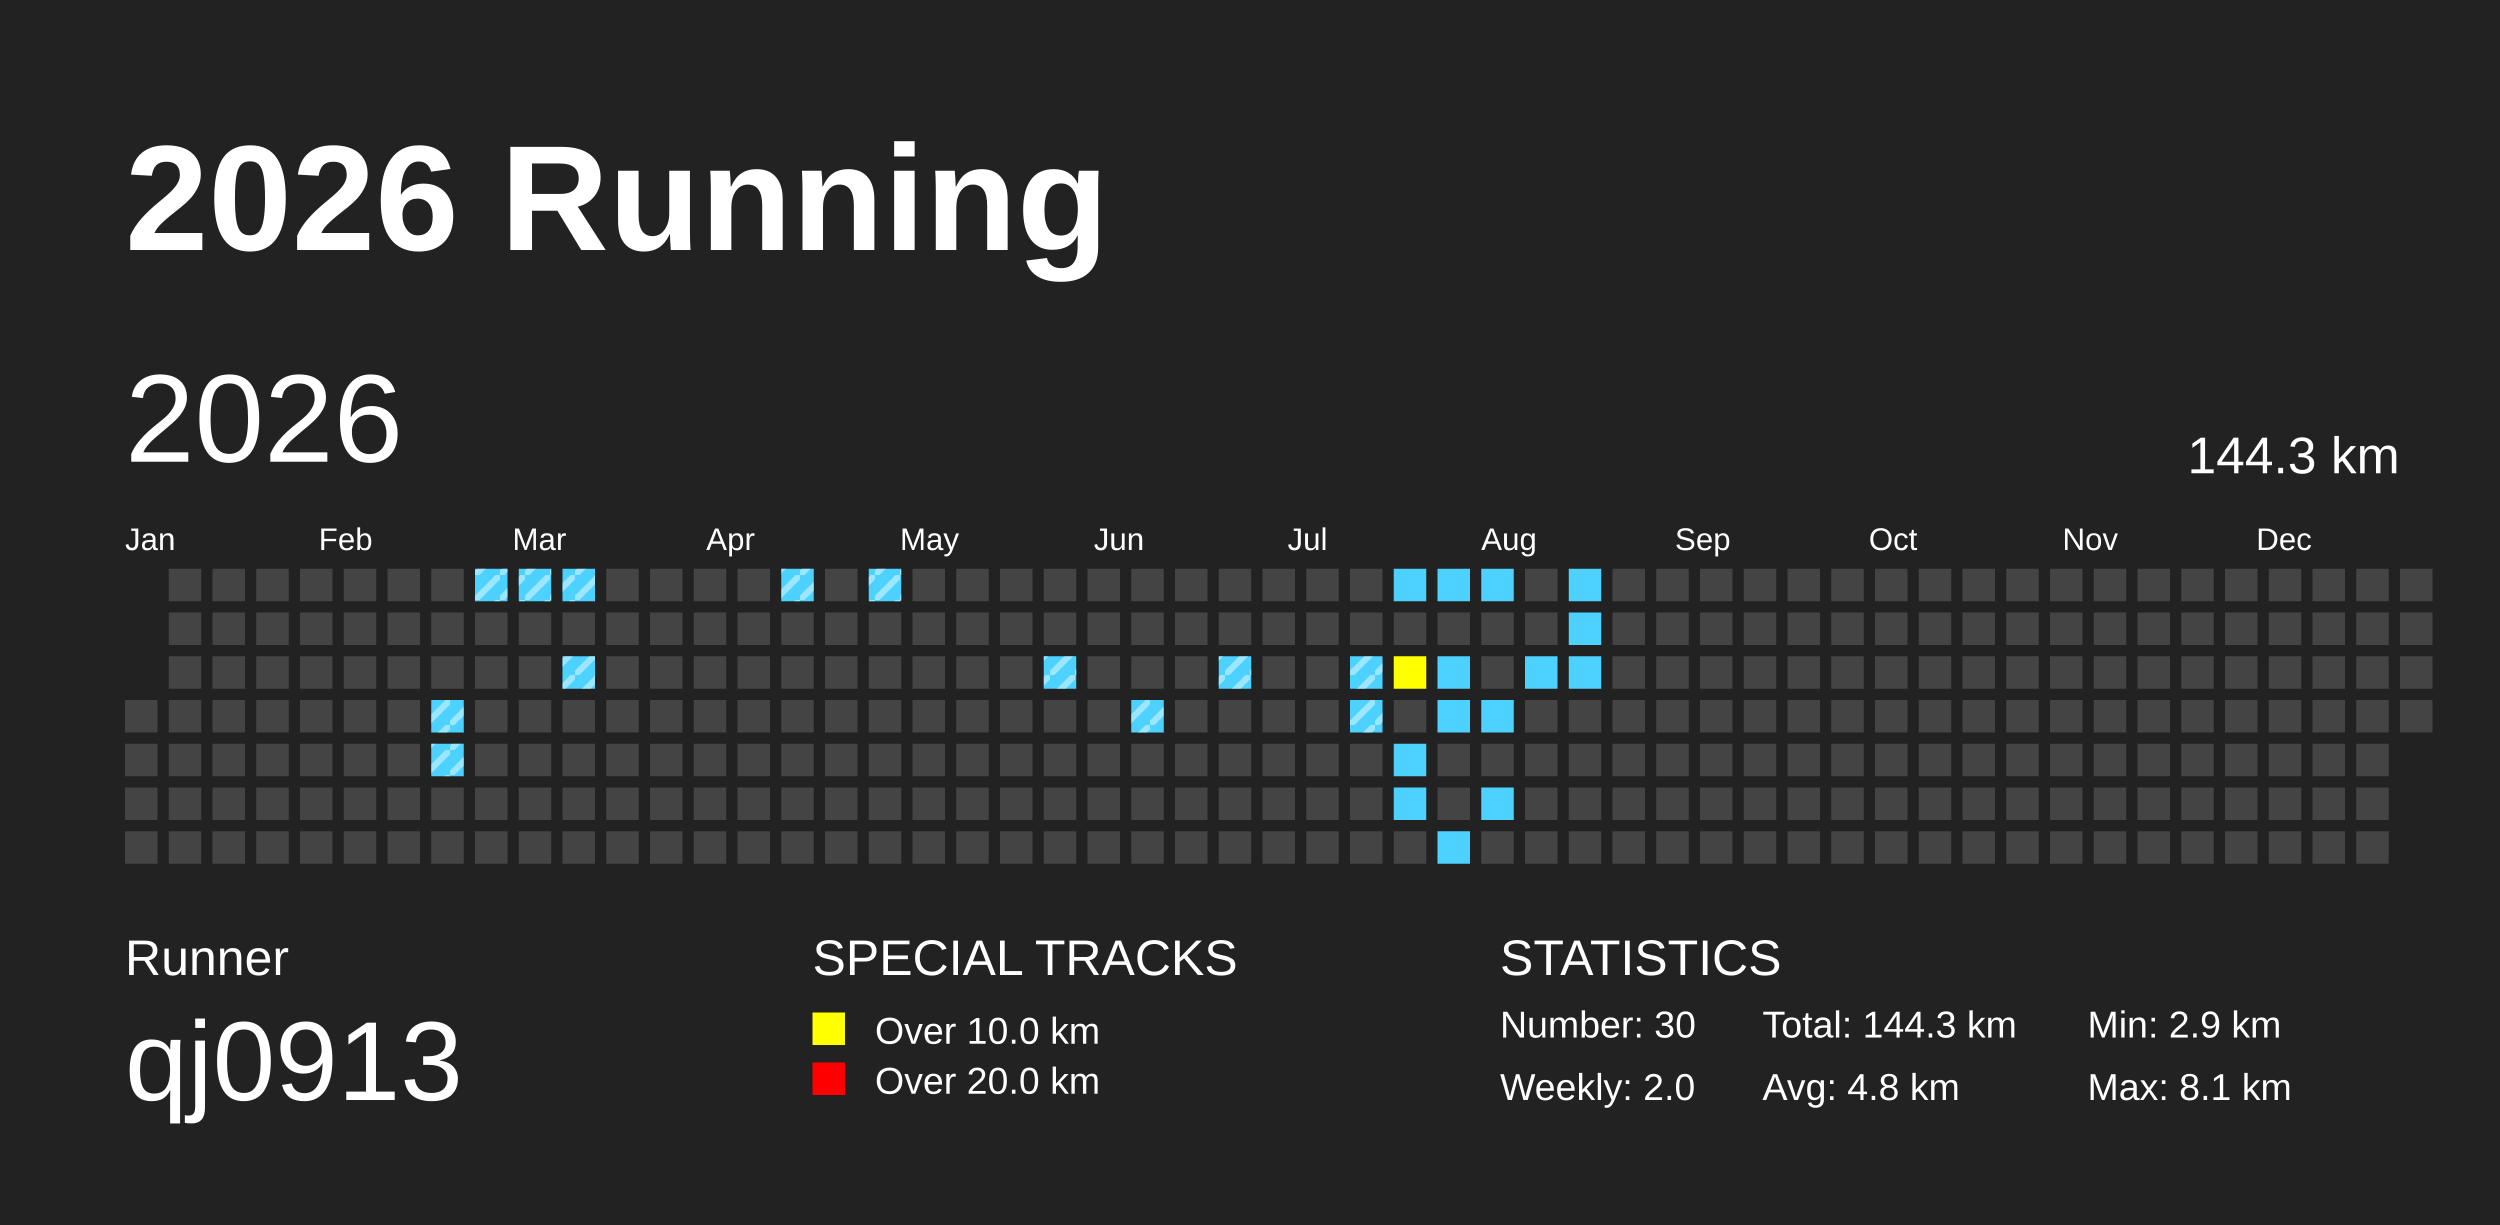
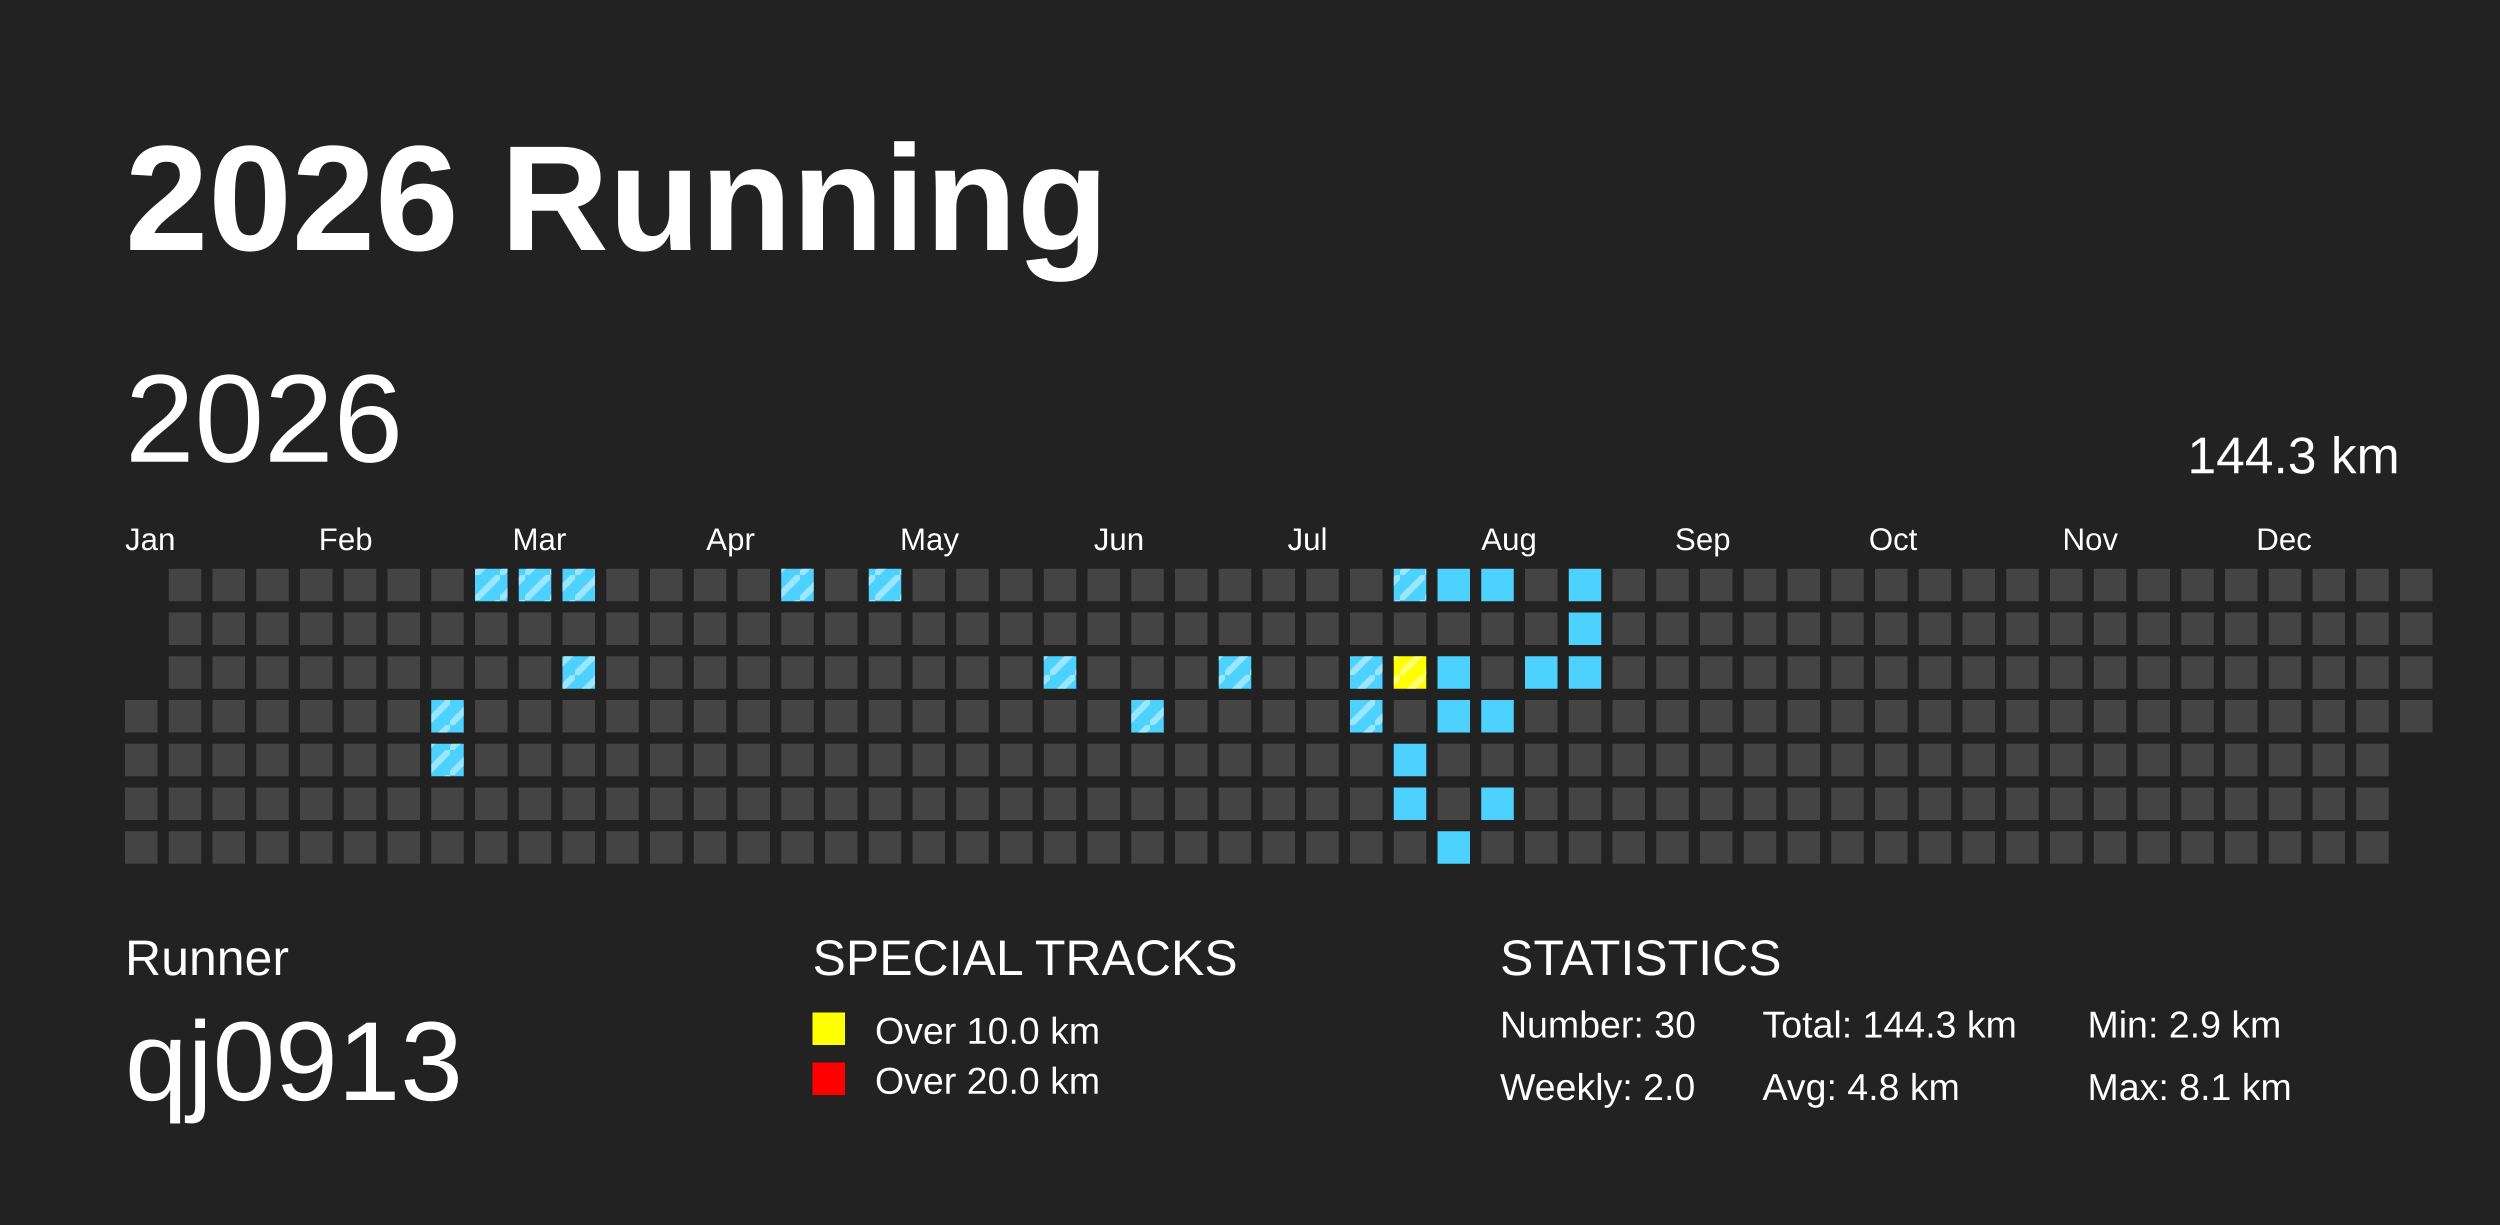
<svg xmlns="http://www.w3.org/2000/svg" baseProfile="full" height="98mm" version="1.1" viewBox="0,0,200,98" width="200mm">
  <defs>
    <pattern height="2" id="indoor-stripe" patternUnits="userSpaceOnUse" width="2">
      <line stroke="white" stroke-opacity="0.45" stroke-width="0.5" x1="0" x2="2" y1="2" y2="0" />
    </pattern>
  </defs>
  <rect fill="#222222" height="98" width="200" x="0" y="0" />
  <text fill="#FFFFFF" style="font-size:12px; font-family:Arial; font-weight:bold;" x="10" y="20">2026 Running</text>
  <text fill="#FFFFFF" style="font-size:4px; font-family:Arial" x="10" y="78">Runner</text>
  <text fill="#FFFFFF" style="font-size:9px; font-family:Arial" x="10" y="88">qj0913</text>
  <text fill="#FFFFFF" style="font-size:4px; font-family:Arial" x="65" y="78">SPECIAL TRACKS</text>
  <rect fill="yellow" height="2.6" width="2.6" x="65" y="81" />
  <text fill="#FFFFFF" style="font-size:3px; font-family:Arial" x="70" y="83.5">Over 10.0 km</text>
  <rect fill="red" height="2.6" width="2.6" x="65" y="85" />
  <text fill="#FFFFFF" style="font-size:3px; font-family:Arial" x="70" y="87.5">Over 20.0 km</text>
  <text fill="#FFFFFF" style="font-size:4px; font-family:Arial" x="120" y="78">STATISTICS</text>
  <text fill="#FFFFFF" style="font-size:3px; font-family:Arial" x="120" y="83">Number: 30</text>
  <text fill="#FFFFFF" style="font-size:3px; font-family:Arial" x="120" y="88">Weekly: 2.0</text>
  <text fill="#FFFFFF" style="font-size:3px; font-family:Arial" x="141" y="83">Total: 144.3 km</text>
  <text fill="#FFFFFF" style="font-size:3px; font-family:Arial" x="141" y="88">Avg: 4.8 km</text>
  <text fill="#FFFFFF" style="font-size:3px; font-family:Arial" x="167" y="83">Min: 2.9 km</text>
  <text fill="#FFFFFF" style="font-size:3px; font-family:Arial" x="167" y="88">Max: 8.1 km</text>
  <text dominant-baseline="hanging" fill="#FFFFFF" style="font-size:10.0px; font-family:Arial;" x="10" y="30">2026</text>
  <text dominant-baseline="hanging" fill="#FFFFFF" style="font-size:4.125px; font-family:Arial;" x="175" y="35">144.3 km</text>
  <text fill="#FFFFFF" style="font-size:2.5px; font-family:Arial" x="10.0" y="44">Jan</text>
  <text fill="#FFFFFF" style="font-size:2.5px; font-family:Arial" x="25.5" y="44">Feb</text>
  <text fill="#FFFFFF" style="font-size:2.5px; font-family:Arial" x="41.0" y="44">Mar</text>
  <text fill="#FFFFFF" style="font-size:2.5px; font-family:Arial" x="56.5" y="44">Apr</text>
  <text fill="#FFFFFF" style="font-size:2.5px; font-family:Arial" x="72.0" y="44">May</text>
  <text fill="#FFFFFF" style="font-size:2.5px; font-family:Arial" x="87.5" y="44">Jun</text>
  <text fill="#FFFFFF" style="font-size:2.5px; font-family:Arial" x="103.0" y="44">Jul</text>
  <text fill="#FFFFFF" style="font-size:2.5px; font-family:Arial" x="118.5" y="44">Aug</text>
  <text fill="#FFFFFF" style="font-size:2.5px; font-family:Arial" x="134.0" y="44">Sep</text>
  <text fill="#FFFFFF" style="font-size:2.5px; font-family:Arial" x="149.5" y="44">Oct</text>
  <text fill="#FFFFFF" style="font-size:2.5px; font-family:Arial" x="165.0" y="44">Nov</text>
  <text fill="#FFFFFF" style="font-size:2.5px; font-family:Arial" x="180.5" y="44">Dec</text>
  <rect fill="#444444" height="2.6" width="2.6" x="10.0" y="56.0" />
  <rect fill="#444444" height="2.6" width="2.6" x="10.0" y="59.5" />
  <rect fill="#444444" height="2.6" width="2.6" x="10.0" y="63.0" />
  <rect fill="#444444" height="2.6" width="2.6" x="10.0" y="66.5" />
  <rect fill="#444444" height="2.6" width="2.6" x="13.5" y="45.5" />
  <rect fill="#444444" height="2.6" width="2.6" x="13.5" y="49.0" />
  <rect fill="#444444" height="2.6" width="2.6" x="13.5" y="52.5" />
  <rect fill="#444444" height="2.6" width="2.6" x="13.5" y="56.0" />
  <rect fill="#444444" height="2.6" width="2.6" x="13.5" y="59.5" />
  <rect fill="#444444" height="2.6" width="2.6" x="13.5" y="63.0" />
  <rect fill="#444444" height="2.6" width="2.6" x="13.5" y="66.5" />
  <rect fill="#444444" height="2.6" width="2.6" x="17.0" y="45.5" />
  <rect fill="#444444" height="2.6" width="2.6" x="17.0" y="49.0" />
  <rect fill="#444444" height="2.6" width="2.6" x="17.0" y="52.5" />
  <rect fill="#444444" height="2.6" width="2.6" x="17.0" y="56.0" />
  <rect fill="#444444" height="2.6" width="2.6" x="17.0" y="59.5" />
  <rect fill="#444444" height="2.6" width="2.6" x="17.0" y="63.0" />
  <rect fill="#444444" height="2.6" width="2.6" x="17.0" y="66.5" />
  <rect fill="#444444" height="2.6" width="2.6" x="20.5" y="45.5" />
  <rect fill="#444444" height="2.6" width="2.6" x="20.5" y="49.0" />
  <rect fill="#444444" height="2.6" width="2.6" x="20.5" y="52.5" />
  <rect fill="#444444" height="2.6" width="2.6" x="20.5" y="56.0" />
  <rect fill="#444444" height="2.6" width="2.6" x="20.5" y="59.5" />
  <rect fill="#444444" height="2.6" width="2.6" x="20.5" y="63.0" />
  <rect fill="#444444" height="2.6" width="2.6" x="20.5" y="66.5" />
  <rect fill="#444444" height="2.6" width="2.6" x="24.0" y="45.5" />
  <rect fill="#444444" height="2.6" width="2.6" x="24.0" y="49.0" />
  <rect fill="#444444" height="2.6" width="2.6" x="24.0" y="52.5" />
  <rect fill="#444444" height="2.6" width="2.6" x="24.0" y="56.0" />
  <rect fill="#444444" height="2.6" width="2.6" x="24.0" y="59.5" />
  <rect fill="#444444" height="2.6" width="2.6" x="24.0" y="63.0" />
  <rect fill="#444444" height="2.6" width="2.6" x="24.0" y="66.5" />
  <rect fill="#444444" height="2.6" width="2.6" x="27.5" y="45.5" />
  <rect fill="#444444" height="2.6" width="2.6" x="27.5" y="49.0" />
  <rect fill="#444444" height="2.6" width="2.6" x="27.5" y="52.5" />
  <rect fill="#444444" height="2.6" width="2.6" x="27.5" y="56.0" />
  <rect fill="#444444" height="2.6" width="2.6" x="27.5" y="59.5" />
  <rect fill="#444444" height="2.6" width="2.6" x="27.5" y="63.0" />
  <rect fill="#444444" height="2.6" width="2.6" x="27.5" y="66.5" />
  <rect fill="#444444" height="2.6" width="2.6" x="31.0" y="45.5" />
  <rect fill="#444444" height="2.6" width="2.6" x="31.0" y="49.0" />
  <rect fill="#444444" height="2.6" width="2.6" x="31.0" y="52.5" />
  <rect fill="#444444" height="2.6" width="2.6" x="31.0" y="56.0" />
  <rect fill="#444444" height="2.6" width="2.6" x="31.0" y="59.5" />
  <rect fill="#444444" height="2.6" width="2.6" x="31.0" y="63.0" />
  <rect fill="#444444" height="2.6" width="2.6" x="31.0" y="66.5" />
  <rect fill="#444444" height="2.6" width="2.6" x="34.5" y="45.5" />
  <rect fill="#444444" height="2.6" width="2.6" x="34.5" y="49.0" />
  <rect fill="#444444" height="2.6" width="2.6" x="34.5" y="52.5" />
  <rect fill="#4DD2FF" height="2.6" width="2.6" x="34.5" y="56.0" />
  <rect fill="url(#indoor-stripe)" height="2.6" style="pointer-events: none;" width="2.6" x="34.5" y="56.0" />
  <rect fill="#4DD2FF" height="2.6" width="2.6" x="34.5" y="59.5" />
  <rect fill="url(#indoor-stripe)" height="2.6" style="pointer-events: none;" width="2.6" x="34.5" y="59.5" />
  <rect fill="#444444" height="2.6" width="2.6" x="34.5" y="63.0" />
  <rect fill="#444444" height="2.6" width="2.6" x="34.5" y="66.5" />
  <rect fill="#4DD2FF" height="2.6" width="2.6" x="38.0" y="45.5" />
  <rect fill="url(#indoor-stripe)" height="2.6" style="pointer-events: none;" width="2.6" x="38.0" y="45.5" />
  <rect fill="#444444" height="2.6" width="2.6" x="38.0" y="49.0" />
  <rect fill="#444444" height="2.6" width="2.6" x="38.0" y="52.5" />
  <rect fill="#444444" height="2.6" width="2.6" x="38.0" y="56.0" />
  <rect fill="#444444" height="2.6" width="2.6" x="38.0" y="59.5" />
  <rect fill="#444444" height="2.6" width="2.6" x="38.0" y="63.0" />
  <rect fill="#444444" height="2.6" width="2.6" x="38.0" y="66.5" />
  <rect fill="#4DD2FF" height="2.6" width="2.6" x="41.5" y="45.5" />
  <rect fill="url(#indoor-stripe)" height="2.6" style="pointer-events: none;" width="2.6" x="41.5" y="45.5" />
  <rect fill="#444444" height="2.6" width="2.6" x="41.5" y="49.0" />
  <rect fill="#444444" height="2.6" width="2.6" x="41.5" y="52.5" />
  <rect fill="#444444" height="2.6" width="2.6" x="41.5" y="56.0" />
  <rect fill="#444444" height="2.6" width="2.6" x="41.5" y="59.5" />
  <rect fill="#444444" height="2.6" width="2.6" x="41.5" y="63.0" />
  <rect fill="#444444" height="2.6" width="2.6" x="41.5" y="66.5" />
  <rect fill="#4DD2FF" height="2.6" width="2.6" x="45.0" y="45.5" />
  <rect fill="url(#indoor-stripe)" height="2.6" style="pointer-events: none;" width="2.6" x="45.0" y="45.5" />
  <rect fill="#444444" height="2.6" width="2.6" x="45.0" y="49.0" />
  <rect fill="#4DD2FF" height="2.6" width="2.6" x="45.0" y="52.5" />
  <rect fill="url(#indoor-stripe)" height="2.6" style="pointer-events: none;" width="2.6" x="45.0" y="52.5" />
  <rect fill="#444444" height="2.6" width="2.6" x="45.0" y="56.0" />
  <rect fill="#444444" height="2.6" width="2.6" x="45.0" y="59.5" />
  <rect fill="#444444" height="2.6" width="2.6" x="45.0" y="63.0" />
  <rect fill="#444444" height="2.6" width="2.6" x="45.0" y="66.5" />
  <rect fill="#444444" height="2.6" width="2.6" x="48.5" y="45.5" />
  <rect fill="#444444" height="2.6" width="2.6" x="48.5" y="49.0" />
  <rect fill="#444444" height="2.6" width="2.6" x="48.5" y="52.5" />
  <rect fill="#444444" height="2.6" width="2.6" x="48.5" y="56.0" />
  <rect fill="#444444" height="2.6" width="2.6" x="48.5" y="59.5" />
  <rect fill="#444444" height="2.6" width="2.6" x="48.5" y="63.0" />
  <rect fill="#444444" height="2.6" width="2.6" x="48.5" y="66.5" />
  <rect fill="#444444" height="2.6" width="2.6" x="52.0" y="45.5" />
  <rect fill="#444444" height="2.6" width="2.6" x="52.0" y="49.0" />
  <rect fill="#444444" height="2.6" width="2.6" x="52.0" y="52.5" />
  <rect fill="#444444" height="2.6" width="2.6" x="52.0" y="56.0" />
  <rect fill="#444444" height="2.6" width="2.6" x="52.0" y="59.5" />
  <rect fill="#444444" height="2.6" width="2.6" x="52.0" y="63.0" />
  <rect fill="#444444" height="2.6" width="2.6" x="52.0" y="66.5" />
  <rect fill="#444444" height="2.6" width="2.6" x="55.5" y="45.5" />
  <rect fill="#444444" height="2.6" width="2.6" x="55.5" y="49.0" />
  <rect fill="#444444" height="2.6" width="2.6" x="55.5" y="52.5" />
  <rect fill="#444444" height="2.6" width="2.6" x="55.5" y="56.0" />
  <rect fill="#444444" height="2.6" width="2.6" x="55.5" y="59.5" />
  <rect fill="#444444" height="2.6" width="2.6" x="55.5" y="63.0" />
  <rect fill="#444444" height="2.6" width="2.6" x="55.5" y="66.5" />
  <rect fill="#444444" height="2.6" width="2.6" x="59.0" y="45.5" />
  <rect fill="#444444" height="2.6" width="2.6" x="59.0" y="49.0" />
  <rect fill="#444444" height="2.6" width="2.6" x="59.0" y="52.5" />
  <rect fill="#444444" height="2.6" width="2.6" x="59.0" y="56.0" />
  <rect fill="#444444" height="2.6" width="2.6" x="59.0" y="59.5" />
  <rect fill="#444444" height="2.6" width="2.6" x="59.0" y="63.0" />
  <rect fill="#444444" height="2.6" width="2.6" x="59.0" y="66.5" />
  <rect fill="#4DD2FF" height="2.6" width="2.6" x="62.5" y="45.5" />
  <rect fill="url(#indoor-stripe)" height="2.6" style="pointer-events: none;" width="2.6" x="62.5" y="45.5" />
  <rect fill="#444444" height="2.6" width="2.6" x="62.5" y="49.0" />
  <rect fill="#444444" height="2.6" width="2.6" x="62.5" y="52.5" />
  <rect fill="#444444" height="2.6" width="2.6" x="62.5" y="56.0" />
  <rect fill="#444444" height="2.6" width="2.6" x="62.5" y="59.5" />
  <rect fill="#444444" height="2.6" width="2.6" x="62.5" y="63.0" />
  <rect fill="#444444" height="2.6" width="2.6" x="62.5" y="66.5" />
  <rect fill="#444444" height="2.6" width="2.6" x="66.0" y="45.5" />
  <rect fill="#444444" height="2.6" width="2.6" x="66.0" y="49.0" />
  <rect fill="#444444" height="2.6" width="2.6" x="66.0" y="52.5" />
  <rect fill="#444444" height="2.6" width="2.6" x="66.0" y="56.0" />
  <rect fill="#444444" height="2.6" width="2.6" x="66.0" y="59.5" />
  <rect fill="#444444" height="2.6" width="2.6" x="66.0" y="63.0" />
  <rect fill="#444444" height="2.6" width="2.6" x="66.0" y="66.5" />
  <rect fill="#4DD2FF" height="2.6" width="2.6" x="69.5" y="45.5" />
  <rect fill="url(#indoor-stripe)" height="2.6" style="pointer-events: none;" width="2.6" x="69.5" y="45.5" />
  <rect fill="#444444" height="2.6" width="2.6" x="69.5" y="49.0" />
  <rect fill="#444444" height="2.6" width="2.6" x="69.5" y="52.5" />
  <rect fill="#444444" height="2.6" width="2.6" x="69.5" y="56.0" />
  <rect fill="#444444" height="2.6" width="2.6" x="69.5" y="59.5" />
  <rect fill="#444444" height="2.6" width="2.6" x="69.5" y="63.0" />
  <rect fill="#444444" height="2.6" width="2.6" x="69.5" y="66.5" />
  <rect fill="#444444" height="2.6" width="2.6" x="73.0" y="45.5" />
  <rect fill="#444444" height="2.6" width="2.6" x="73.0" y="49.0" />
  <rect fill="#444444" height="2.6" width="2.6" x="73.0" y="52.5" />
  <rect fill="#444444" height="2.6" width="2.6" x="73.0" y="56.0" />
  <rect fill="#444444" height="2.6" width="2.6" x="73.0" y="59.5" />
  <rect fill="#444444" height="2.6" width="2.6" x="73.0" y="63.0" />
  <rect fill="#444444" height="2.6" width="2.6" x="73.0" y="66.5" />
  <rect fill="#444444" height="2.6" width="2.6" x="76.5" y="45.5" />
  <rect fill="#444444" height="2.6" width="2.6" x="76.5" y="49.0" />
  <rect fill="#444444" height="2.6" width="2.6" x="76.5" y="52.5" />
  <rect fill="#444444" height="2.6" width="2.6" x="76.5" y="56.0" />
  <rect fill="#444444" height="2.6" width="2.6" x="76.5" y="59.5" />
  <rect fill="#444444" height="2.6" width="2.6" x="76.5" y="63.0" />
  <rect fill="#444444" height="2.6" width="2.6" x="76.5" y="66.5" />
  <rect fill="#444444" height="2.6" width="2.6" x="80.0" y="45.5" />
  <rect fill="#444444" height="2.6" width="2.6" x="80.0" y="49.0" />
  <rect fill="#444444" height="2.6" width="2.6" x="80.0" y="52.5" />
  <rect fill="#444444" height="2.6" width="2.6" x="80.0" y="56.0" />
  <rect fill="#444444" height="2.6" width="2.6" x="80.0" y="59.5" />
  <rect fill="#444444" height="2.6" width="2.6" x="80.0" y="63.0" />
  <rect fill="#444444" height="2.6" width="2.6" x="80.0" y="66.5" />
  <rect fill="#444444" height="2.6" width="2.6" x="83.5" y="45.5" />
  <rect fill="#444444" height="2.6" width="2.6" x="83.5" y="49.0" />
  <rect fill="#4DD2FF" height="2.6" width="2.6" x="83.5" y="52.5" />
  <rect fill="url(#indoor-stripe)" height="2.6" style="pointer-events: none;" width="2.6" x="83.5" y="52.5" />
  <rect fill="#444444" height="2.6" width="2.6" x="83.5" y="56.0" />
  <rect fill="#444444" height="2.6" width="2.6" x="83.5" y="59.5" />
  <rect fill="#444444" height="2.6" width="2.6" x="83.5" y="63.0" />
  <rect fill="#444444" height="2.6" width="2.6" x="83.5" y="66.5" />
  <rect fill="#444444" height="2.6" width="2.6" x="87.0" y="45.5" />
  <rect fill="#444444" height="2.6" width="2.6" x="87.0" y="49.0" />
  <rect fill="#444444" height="2.6" width="2.6" x="87.0" y="52.5" />
  <rect fill="#444444" height="2.6" width="2.6" x="87.0" y="56.0" />
  <rect fill="#444444" height="2.6" width="2.6" x="87.0" y="59.5" />
  <rect fill="#444444" height="2.6" width="2.6" x="87.0" y="63.0" />
  <rect fill="#444444" height="2.6" width="2.6" x="87.0" y="66.5" />
  <rect fill="#444444" height="2.6" width="2.6" x="90.5" y="45.5" />
  <rect fill="#444444" height="2.6" width="2.6" x="90.5" y="49.0" />
  <rect fill="#444444" height="2.6" width="2.6" x="90.5" y="52.5" />
  <rect fill="#4DD2FF" height="2.6" width="2.6" x="90.5" y="56.0" />
  <rect fill="url(#indoor-stripe)" height="2.6" style="pointer-events: none;" width="2.6" x="90.5" y="56.0" />
  <rect fill="#444444" height="2.6" width="2.6" x="90.5" y="59.5" />
  <rect fill="#444444" height="2.6" width="2.6" x="90.5" y="63.0" />
  <rect fill="#444444" height="2.6" width="2.6" x="90.5" y="66.5" />
  <rect fill="#444444" height="2.6" width="2.6" x="94.0" y="45.5" />
  <rect fill="#444444" height="2.6" width="2.6" x="94.0" y="49.0" />
  <rect fill="#444444" height="2.6" width="2.6" x="94.0" y="52.5" />
  <rect fill="#444444" height="2.6" width="2.6" x="94.0" y="56.0" />
  <rect fill="#444444" height="2.6" width="2.6" x="94.0" y="59.5" />
  <rect fill="#444444" height="2.6" width="2.6" x="94.0" y="63.0" />
  <rect fill="#444444" height="2.6" width="2.6" x="94.0" y="66.5" />
  <rect fill="#444444" height="2.6" width="2.6" x="97.5" y="45.5" />
  <rect fill="#444444" height="2.6" width="2.6" x="97.5" y="49.0" />
  <rect fill="#4DD2FF" height="2.6" width="2.6" x="97.5" y="52.5" />
  <rect fill="url(#indoor-stripe)" height="2.6" style="pointer-events: none;" width="2.6" x="97.5" y="52.5" />
  <rect fill="#444444" height="2.6" width="2.6" x="97.5" y="56.0" />
  <rect fill="#444444" height="2.6" width="2.6" x="97.5" y="59.5" />
  <rect fill="#444444" height="2.6" width="2.6" x="97.5" y="63.0" />
  <rect fill="#444444" height="2.6" width="2.6" x="97.5" y="66.5" />
  <rect fill="#444444" height="2.6" width="2.6" x="101.0" y="45.5" />
  <rect fill="#444444" height="2.6" width="2.6" x="101.0" y="49.0" />
  <rect fill="#444444" height="2.6" width="2.6" x="101.0" y="52.5" />
  <rect fill="#444444" height="2.6" width="2.6" x="101.0" y="56.0" />
  <rect fill="#444444" height="2.6" width="2.6" x="101.0" y="59.5" />
  <rect fill="#444444" height="2.6" width="2.6" x="101.0" y="63.0" />
  <rect fill="#444444" height="2.6" width="2.6" x="101.0" y="66.5" />
  <rect fill="#444444" height="2.6" width="2.6" x="104.5" y="45.5" />
  <rect fill="#444444" height="2.6" width="2.6" x="104.5" y="49.0" />
  <rect fill="#444444" height="2.6" width="2.6" x="104.5" y="52.5" />
  <rect fill="#444444" height="2.6" width="2.6" x="104.5" y="56.0" />
  <rect fill="#444444" height="2.6" width="2.6" x="104.5" y="59.5" />
  <rect fill="#444444" height="2.6" width="2.6" x="104.5" y="63.0" />
  <rect fill="#444444" height="2.6" width="2.6" x="104.5" y="66.5" />
  <rect fill="#444444" height="2.6" width="2.6" x="108.0" y="45.5" />
  <rect fill="#444444" height="2.6" width="2.6" x="108.0" y="49.0" />
  <rect fill="#4DD2FF" height="2.6" width="2.6" x="108.0" y="52.5" />
  <rect fill="url(#indoor-stripe)" height="2.6" style="pointer-events: none;" width="2.6" x="108.0" y="52.5" />
  <rect fill="#4DD2FF" height="2.6" width="2.6" x="108.0" y="56.0" />
  <rect fill="url(#indoor-stripe)" height="2.6" style="pointer-events: none;" width="2.6" x="108.0" y="56.0" />
  <rect fill="#444444" height="2.6" width="2.6" x="108.0" y="59.5" />
  <rect fill="#444444" height="2.6" width="2.6" x="108.0" y="63.0" />
  <rect fill="#444444" height="2.6" width="2.6" x="108.0" y="66.5" />
  <rect fill="#4DD2FF" height="2.6" width="2.6" x="111.5" y="45.5" />
+   <rect fill="url(#indoor-stripe)" height="2.6" style="pointer-events: none;" width="2.6" x="111.5" y="45.5" />
  <rect fill="#444444" height="2.6" width="2.6" x="111.5" y="49.0" />
  <rect fill="yellow" height="2.6" width="2.6" x="111.5" y="52.5" />
+   <rect fill="url(#indoor-stripe)" height="2.6" style="pointer-events: none;" width="2.6" x="111.5" y="52.5" />
  <rect fill="#444444" height="2.6" width="2.6" x="111.5" y="56.0" />
  <rect fill="#4DD2FF" height="2.6" width="2.6" x="111.5" y="59.5" />
  <rect fill="#4DD2FF" height="2.6" width="2.6" x="111.5" y="63.0" />
  <rect fill="#444444" height="2.6" width="2.6" x="111.5" y="66.5" />
  <rect fill="#4DD2FF" height="2.6" width="2.6" x="115.0" y="45.5" />
  <rect fill="#444444" height="2.6" width="2.6" x="115.0" y="49.0" />
  <rect fill="#4DD2FF" height="2.6" width="2.6" x="115.0" y="52.5" />
  <rect fill="#4DD2FF" height="2.6" width="2.6" x="115.0" y="56.0" />
  <rect fill="#444444" height="2.6" width="2.6" x="115.0" y="59.5" />
  <rect fill="#444444" height="2.6" width="2.6" x="115.0" y="63.0" />
  <rect fill="#4DD2FF" height="2.6" width="2.6" x="115.0" y="66.5" />
  <rect fill="#4DD2FF" height="2.6" width="2.6" x="118.5" y="45.5" />
  <rect fill="#444444" height="2.6" width="2.6" x="118.5" y="49.0" />
  <rect fill="#444444" height="2.6" width="2.6" x="118.5" y="52.5" />
  <rect fill="#4DD2FF" height="2.6" width="2.6" x="118.5" y="56.0" />
  <rect fill="#444444" height="2.6" width="2.6" x="118.5" y="59.5" />
  <rect fill="#4DD2FF" height="2.6" width="2.6" x="118.5" y="63.0" />
  <rect fill="#444444" height="2.6" width="2.6" x="118.5" y="66.5" />
  <rect fill="#444444" height="2.6" width="2.6" x="122.0" y="45.5" />
  <rect fill="#444444" height="2.6" width="2.6" x="122.0" y="49.0" />
  <rect fill="#4DD2FF" height="2.6" width="2.6" x="122.0" y="52.5" />
  <rect fill="#444444" height="2.6" width="2.6" x="122.0" y="56.0" />
  <rect fill="#444444" height="2.6" width="2.6" x="122.0" y="59.5" />
  <rect fill="#444444" height="2.6" width="2.6" x="122.0" y="63.0" />
  <rect fill="#444444" height="2.6" width="2.6" x="122.0" y="66.5" />
  <rect fill="#4DD2FF" height="2.6" width="2.6" x="125.5" y="45.5" />
  <rect fill="#4DD2FF" height="2.6" width="2.6" x="125.5" y="49.0" />
  <rect fill="#4DD2FF" height="2.6" width="2.6" x="125.5" y="52.5" />
  <rect fill="#444444" height="2.6" width="2.6" x="125.5" y="56.0" />
  <rect fill="#444444" height="2.6" width="2.6" x="125.5" y="59.5" />
  <rect fill="#444444" height="2.6" width="2.6" x="125.5" y="63.0" />
  <rect fill="#444444" height="2.6" width="2.6" x="125.5" y="66.5" />
  <rect fill="#444444" height="2.6" width="2.6" x="129.0" y="45.5" />
  <rect fill="#444444" height="2.6" width="2.6" x="129.0" y="49.0" />
  <rect fill="#444444" height="2.6" width="2.6" x="129.0" y="52.5" />
  <rect fill="#444444" height="2.6" width="2.6" x="129.0" y="56.0" />
  <rect fill="#444444" height="2.6" width="2.6" x="129.0" y="59.5" />
  <rect fill="#444444" height="2.6" width="2.6" x="129.0" y="63.0" />
  <rect fill="#444444" height="2.6" width="2.6" x="129.0" y="66.5" />
  <rect fill="#444444" height="2.6" width="2.6" x="132.5" y="45.5" />
  <rect fill="#444444" height="2.6" width="2.6" x="132.5" y="49.0" />
  <rect fill="#444444" height="2.6" width="2.6" x="132.5" y="52.5" />
  <rect fill="#444444" height="2.6" width="2.6" x="132.5" y="56.0" />
  <rect fill="#444444" height="2.6" width="2.6" x="132.5" y="59.5" />
  <rect fill="#444444" height="2.6" width="2.6" x="132.5" y="63.0" />
  <rect fill="#444444" height="2.6" width="2.6" x="132.5" y="66.5" />
  <rect fill="#444444" height="2.6" width="2.6" x="136.0" y="45.5" />
  <rect fill="#444444" height="2.6" width="2.6" x="136.0" y="49.0" />
  <rect fill="#444444" height="2.6" width="2.6" x="136.0" y="52.5" />
  <rect fill="#444444" height="2.6" width="2.6" x="136.0" y="56.0" />
  <rect fill="#444444" height="2.6" width="2.6" x="136.0" y="59.5" />
  <rect fill="#444444" height="2.6" width="2.6" x="136.0" y="63.0" />
  <rect fill="#444444" height="2.6" width="2.6" x="136.0" y="66.5" />
  <rect fill="#444444" height="2.6" width="2.6" x="139.5" y="45.5" />
  <rect fill="#444444" height="2.6" width="2.6" x="139.5" y="49.0" />
  <rect fill="#444444" height="2.6" width="2.6" x="139.5" y="52.5" />
  <rect fill="#444444" height="2.6" width="2.6" x="139.5" y="56.0" />
  <rect fill="#444444" height="2.6" width="2.6" x="139.5" y="59.5" />
  <rect fill="#444444" height="2.6" width="2.6" x="139.5" y="63.0" />
  <rect fill="#444444" height="2.6" width="2.6" x="139.5" y="66.5" />
  <rect fill="#444444" height="2.6" width="2.6" x="143.0" y="45.5" />
  <rect fill="#444444" height="2.6" width="2.6" x="143.0" y="49.0" />
  <rect fill="#444444" height="2.6" width="2.6" x="143.0" y="52.5" />
  <rect fill="#444444" height="2.6" width="2.6" x="143.0" y="56.0" />
  <rect fill="#444444" height="2.6" width="2.6" x="143.0" y="59.5" />
  <rect fill="#444444" height="2.6" width="2.6" x="143.0" y="63.0" />
  <rect fill="#444444" height="2.6" width="2.6" x="143.0" y="66.5" />
  <rect fill="#444444" height="2.6" width="2.6" x="146.5" y="45.5" />
  <rect fill="#444444" height="2.6" width="2.6" x="146.5" y="49.0" />
  <rect fill="#444444" height="2.6" width="2.6" x="146.5" y="52.5" />
  <rect fill="#444444" height="2.6" width="2.6" x="146.5" y="56.0" />
  <rect fill="#444444" height="2.6" width="2.6" x="146.5" y="59.5" />
  <rect fill="#444444" height="2.6" width="2.6" x="146.5" y="63.0" />
  <rect fill="#444444" height="2.6" width="2.6" x="146.5" y="66.5" />
  <rect fill="#444444" height="2.6" width="2.6" x="150.0" y="45.5" />
  <rect fill="#444444" height="2.6" width="2.6" x="150.0" y="49.0" />
  <rect fill="#444444" height="2.6" width="2.6" x="150.0" y="52.5" />
  <rect fill="#444444" height="2.6" width="2.6" x="150.0" y="56.0" />
  <rect fill="#444444" height="2.6" width="2.6" x="150.0" y="59.5" />
  <rect fill="#444444" height="2.6" width="2.6" x="150.0" y="63.0" />
  <rect fill="#444444" height="2.6" width="2.6" x="150.0" y="66.5" />
  <rect fill="#444444" height="2.6" width="2.6" x="153.5" y="45.5" />
  <rect fill="#444444" height="2.6" width="2.6" x="153.5" y="49.0" />
  <rect fill="#444444" height="2.6" width="2.6" x="153.5" y="52.5" />
  <rect fill="#444444" height="2.6" width="2.6" x="153.5" y="56.0" />
  <rect fill="#444444" height="2.6" width="2.6" x="153.5" y="59.5" />
  <rect fill="#444444" height="2.6" width="2.6" x="153.5" y="63.0" />
  <rect fill="#444444" height="2.6" width="2.6" x="153.5" y="66.5" />
  <rect fill="#444444" height="2.6" width="2.6" x="157.0" y="45.5" />
  <rect fill="#444444" height="2.6" width="2.6" x="157.0" y="49.0" />
  <rect fill="#444444" height="2.6" width="2.6" x="157.0" y="52.5" />
  <rect fill="#444444" height="2.6" width="2.6" x="157.0" y="56.0" />
  <rect fill="#444444" height="2.6" width="2.6" x="157.0" y="59.5" />
  <rect fill="#444444" height="2.6" width="2.6" x="157.0" y="63.0" />
  <rect fill="#444444" height="2.6" width="2.6" x="157.0" y="66.5" />
  <rect fill="#444444" height="2.6" width="2.6" x="160.5" y="45.5" />
  <rect fill="#444444" height="2.6" width="2.6" x="160.5" y="49.0" />
  <rect fill="#444444" height="2.6" width="2.6" x="160.5" y="52.5" />
  <rect fill="#444444" height="2.6" width="2.6" x="160.5" y="56.0" />
  <rect fill="#444444" height="2.6" width="2.6" x="160.5" y="59.5" />
  <rect fill="#444444" height="2.6" width="2.6" x="160.5" y="63.0" />
  <rect fill="#444444" height="2.6" width="2.6" x="160.5" y="66.5" />
  <rect fill="#444444" height="2.6" width="2.6" x="164.0" y="45.5" />
  <rect fill="#444444" height="2.6" width="2.6" x="164.0" y="49.0" />
  <rect fill="#444444" height="2.6" width="2.6" x="164.0" y="52.5" />
  <rect fill="#444444" height="2.6" width="2.6" x="164.0" y="56.0" />
  <rect fill="#444444" height="2.6" width="2.6" x="164.0" y="59.5" />
  <rect fill="#444444" height="2.6" width="2.6" x="164.0" y="63.0" />
  <rect fill="#444444" height="2.6" width="2.6" x="164.0" y="66.5" />
  <rect fill="#444444" height="2.6" width="2.6" x="167.5" y="45.5" />
  <rect fill="#444444" height="2.6" width="2.6" x="167.5" y="49.0" />
  <rect fill="#444444" height="2.6" width="2.6" x="167.5" y="52.5" />
  <rect fill="#444444" height="2.6" width="2.6" x="167.5" y="56.0" />
  <rect fill="#444444" height="2.6" width="2.6" x="167.5" y="59.5" />
  <rect fill="#444444" height="2.6" width="2.6" x="167.5" y="63.0" />
  <rect fill="#444444" height="2.6" width="2.6" x="167.5" y="66.5" />
  <rect fill="#444444" height="2.6" width="2.6" x="171.0" y="45.5" />
  <rect fill="#444444" height="2.6" width="2.6" x="171.0" y="49.0" />
  <rect fill="#444444" height="2.6" width="2.6" x="171.0" y="52.5" />
  <rect fill="#444444" height="2.6" width="2.6" x="171.0" y="56.0" />
  <rect fill="#444444" height="2.6" width="2.6" x="171.0" y="59.5" />
  <rect fill="#444444" height="2.6" width="2.6" x="171.0" y="63.0" />
  <rect fill="#444444" height="2.6" width="2.6" x="171.0" y="66.5" />
  <rect fill="#444444" height="2.6" width="2.6" x="174.5" y="45.5" />
  <rect fill="#444444" height="2.6" width="2.6" x="174.5" y="49.0" />
  <rect fill="#444444" height="2.6" width="2.6" x="174.5" y="52.5" />
  <rect fill="#444444" height="2.6" width="2.6" x="174.5" y="56.0" />
  <rect fill="#444444" height="2.6" width="2.6" x="174.5" y="59.5" />
  <rect fill="#444444" height="2.6" width="2.6" x="174.5" y="63.0" />
  <rect fill="#444444" height="2.6" width="2.6" x="174.5" y="66.5" />
  <rect fill="#444444" height="2.6" width="2.6" x="178.0" y="45.5" />
  <rect fill="#444444" height="2.6" width="2.6" x="178.0" y="49.0" />
  <rect fill="#444444" height="2.6" width="2.6" x="178.0" y="52.5" />
  <rect fill="#444444" height="2.6" width="2.6" x="178.0" y="56.0" />
  <rect fill="#444444" height="2.6" width="2.6" x="178.0" y="59.5" />
  <rect fill="#444444" height="2.6" width="2.6" x="178.0" y="63.0" />
  <rect fill="#444444" height="2.6" width="2.6" x="178.0" y="66.5" />
  <rect fill="#444444" height="2.6" width="2.6" x="181.5" y="45.5" />
  <rect fill="#444444" height="2.6" width="2.6" x="181.5" y="49.0" />
  <rect fill="#444444" height="2.6" width="2.6" x="181.5" y="52.5" />
  <rect fill="#444444" height="2.6" width="2.6" x="181.5" y="56.0" />
  <rect fill="#444444" height="2.6" width="2.6" x="181.5" y="59.5" />
  <rect fill="#444444" height="2.6" width="2.6" x="181.5" y="63.0" />
  <rect fill="#444444" height="2.6" width="2.6" x="181.5" y="66.5" />
  <rect fill="#444444" height="2.6" width="2.6" x="185.0" y="45.5" />
  <rect fill="#444444" height="2.6" width="2.6" x="185.0" y="49.0" />
  <rect fill="#444444" height="2.6" width="2.6" x="185.0" y="52.5" />
  <rect fill="#444444" height="2.6" width="2.6" x="185.0" y="56.0" />
  <rect fill="#444444" height="2.6" width="2.6" x="185.0" y="59.5" />
  <rect fill="#444444" height="2.6" width="2.6" x="185.0" y="63.0" />
  <rect fill="#444444" height="2.6" width="2.6" x="185.0" y="66.5" />
  <rect fill="#444444" height="2.6" width="2.6" x="188.5" y="45.5" />
  <rect fill="#444444" height="2.6" width="2.6" x="188.5" y="49.0" />
  <rect fill="#444444" height="2.6" width="2.6" x="188.5" y="52.5" />
  <rect fill="#444444" height="2.6" width="2.6" x="188.5" y="56.0" />
  <rect fill="#444444" height="2.6" width="2.6" x="188.5" y="59.5" />
  <rect fill="#444444" height="2.6" width="2.6" x="188.5" y="63.0" />
  <rect fill="#444444" height="2.6" width="2.6" x="188.5" y="66.5" />
  <rect fill="#444444" height="2.6" width="2.6" x="192.0" y="45.5" />
  <rect fill="#444444" height="2.6" width="2.6" x="192.0" y="49.0" />
  <rect fill="#444444" height="2.6" width="2.6" x="192.0" y="52.5" />
  <rect fill="#444444" height="2.6" width="2.6" x="192.0" y="56.0" />
</svg>
